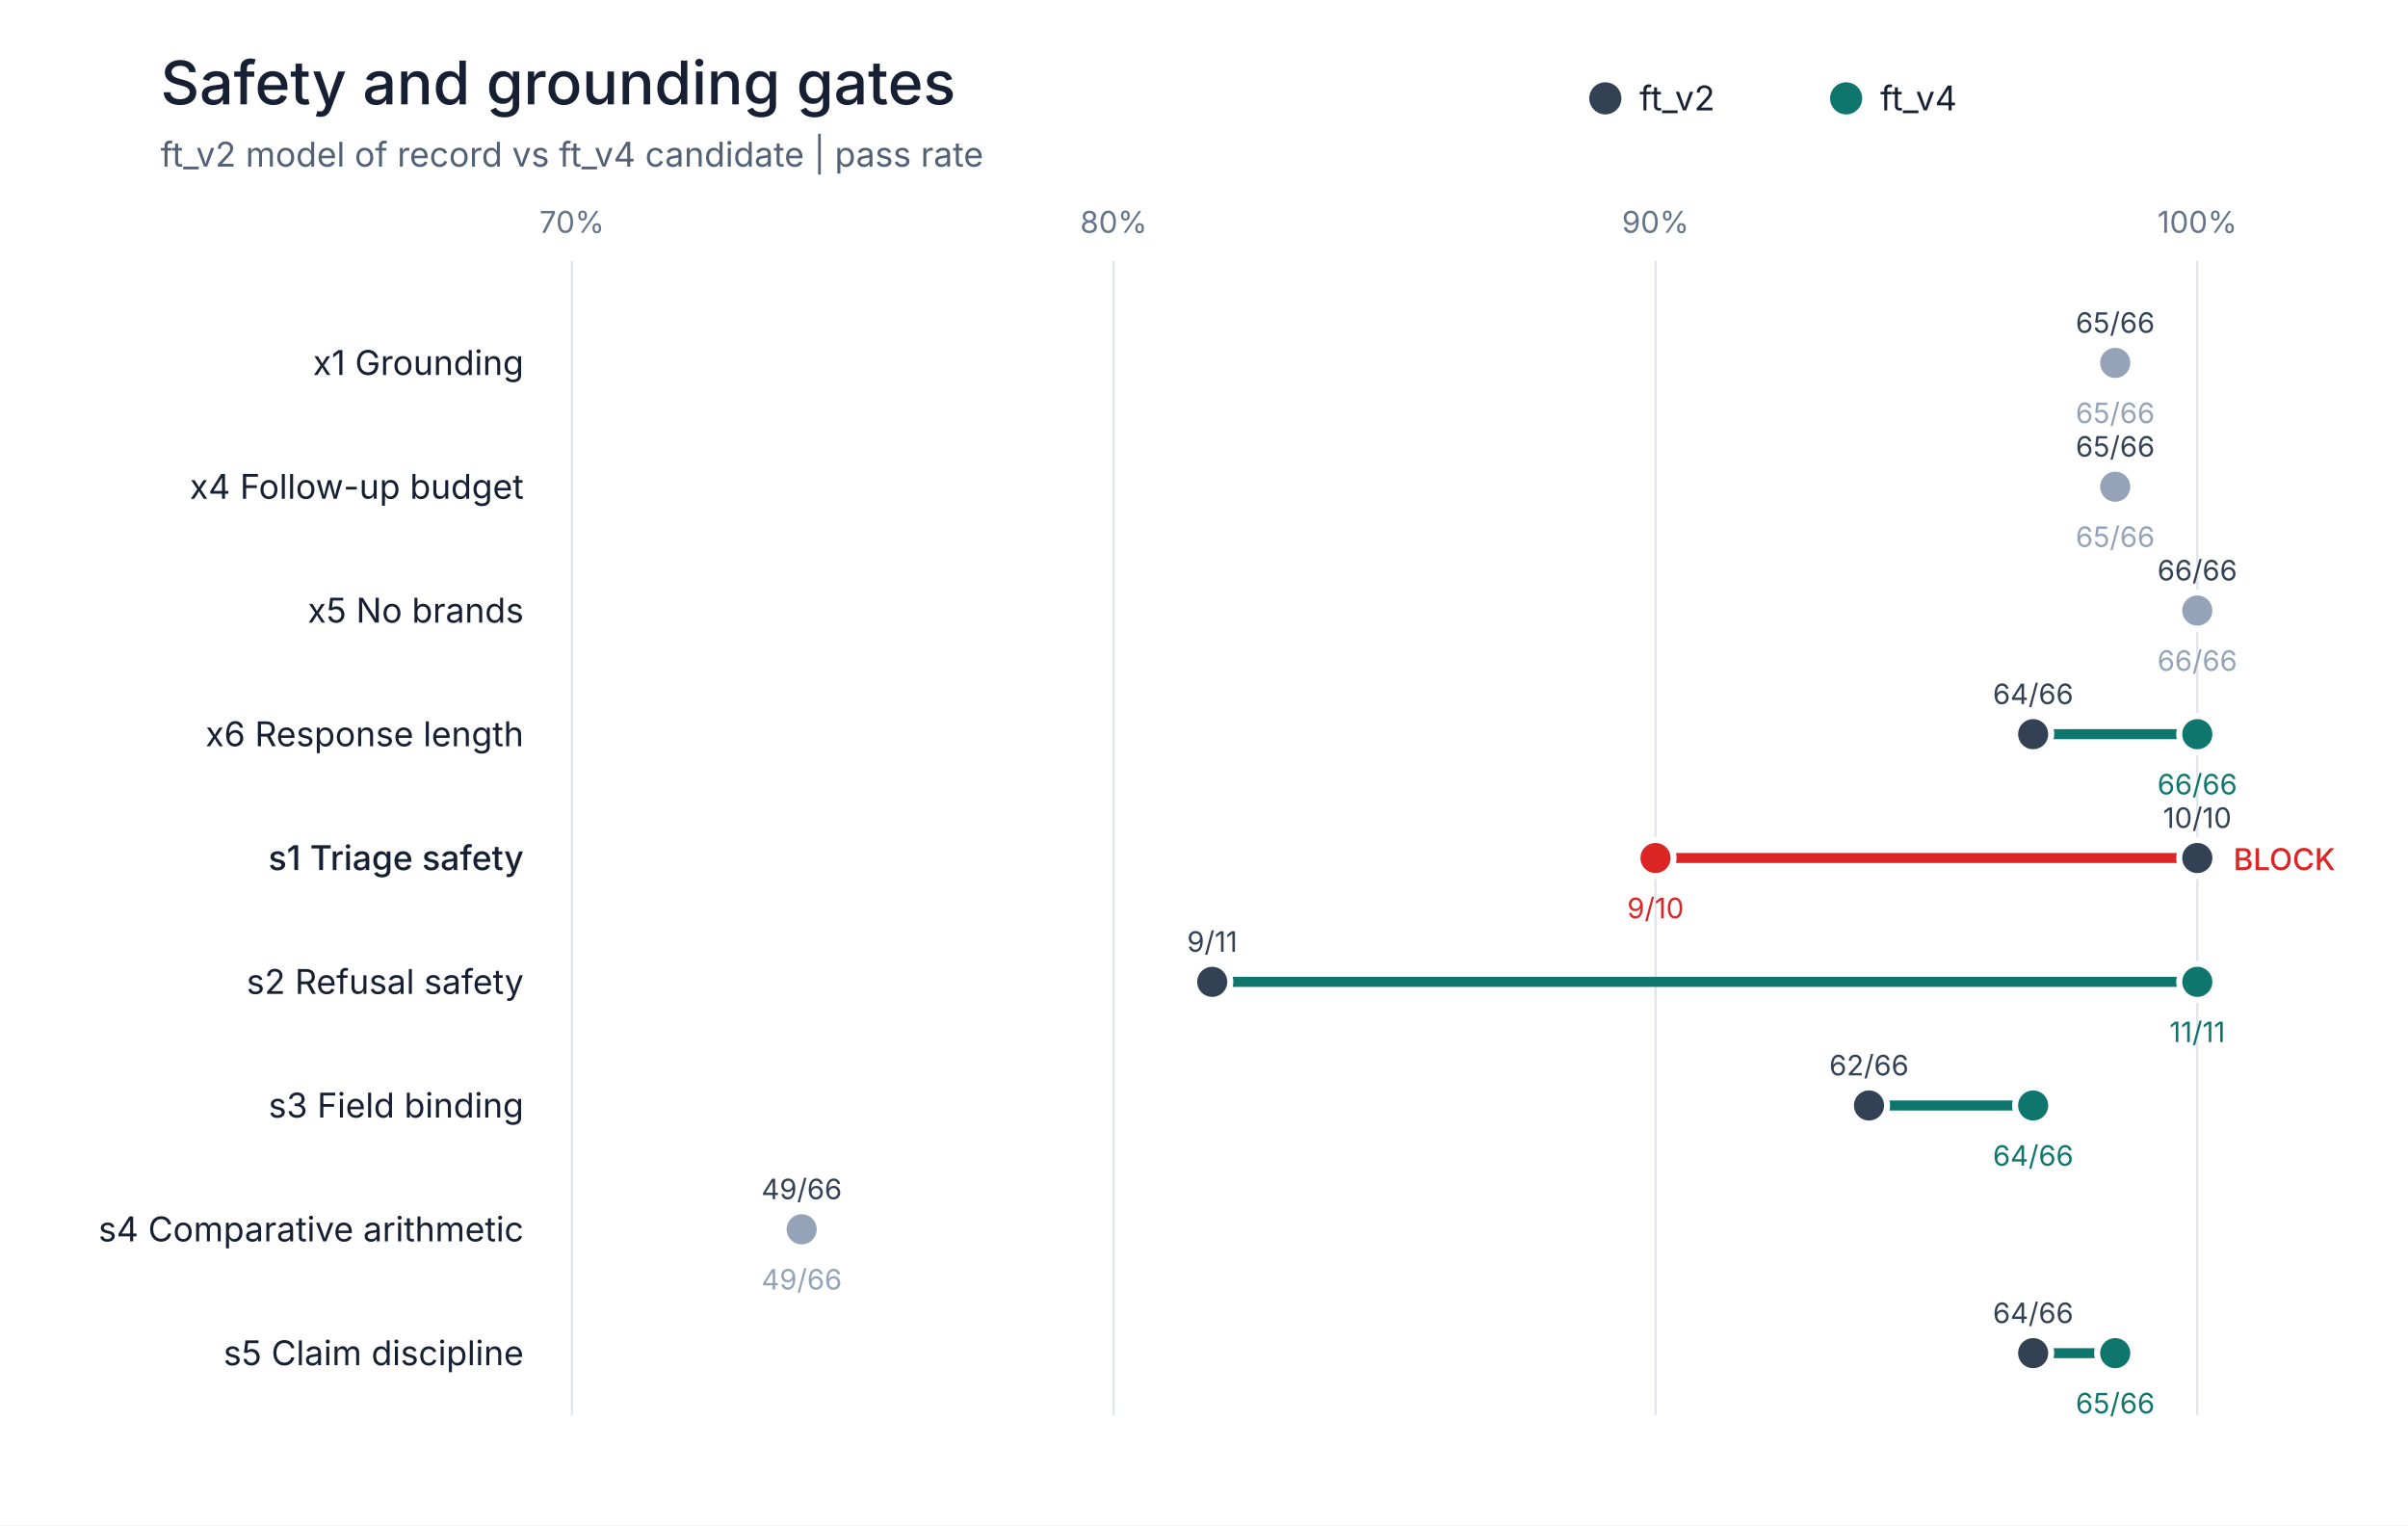
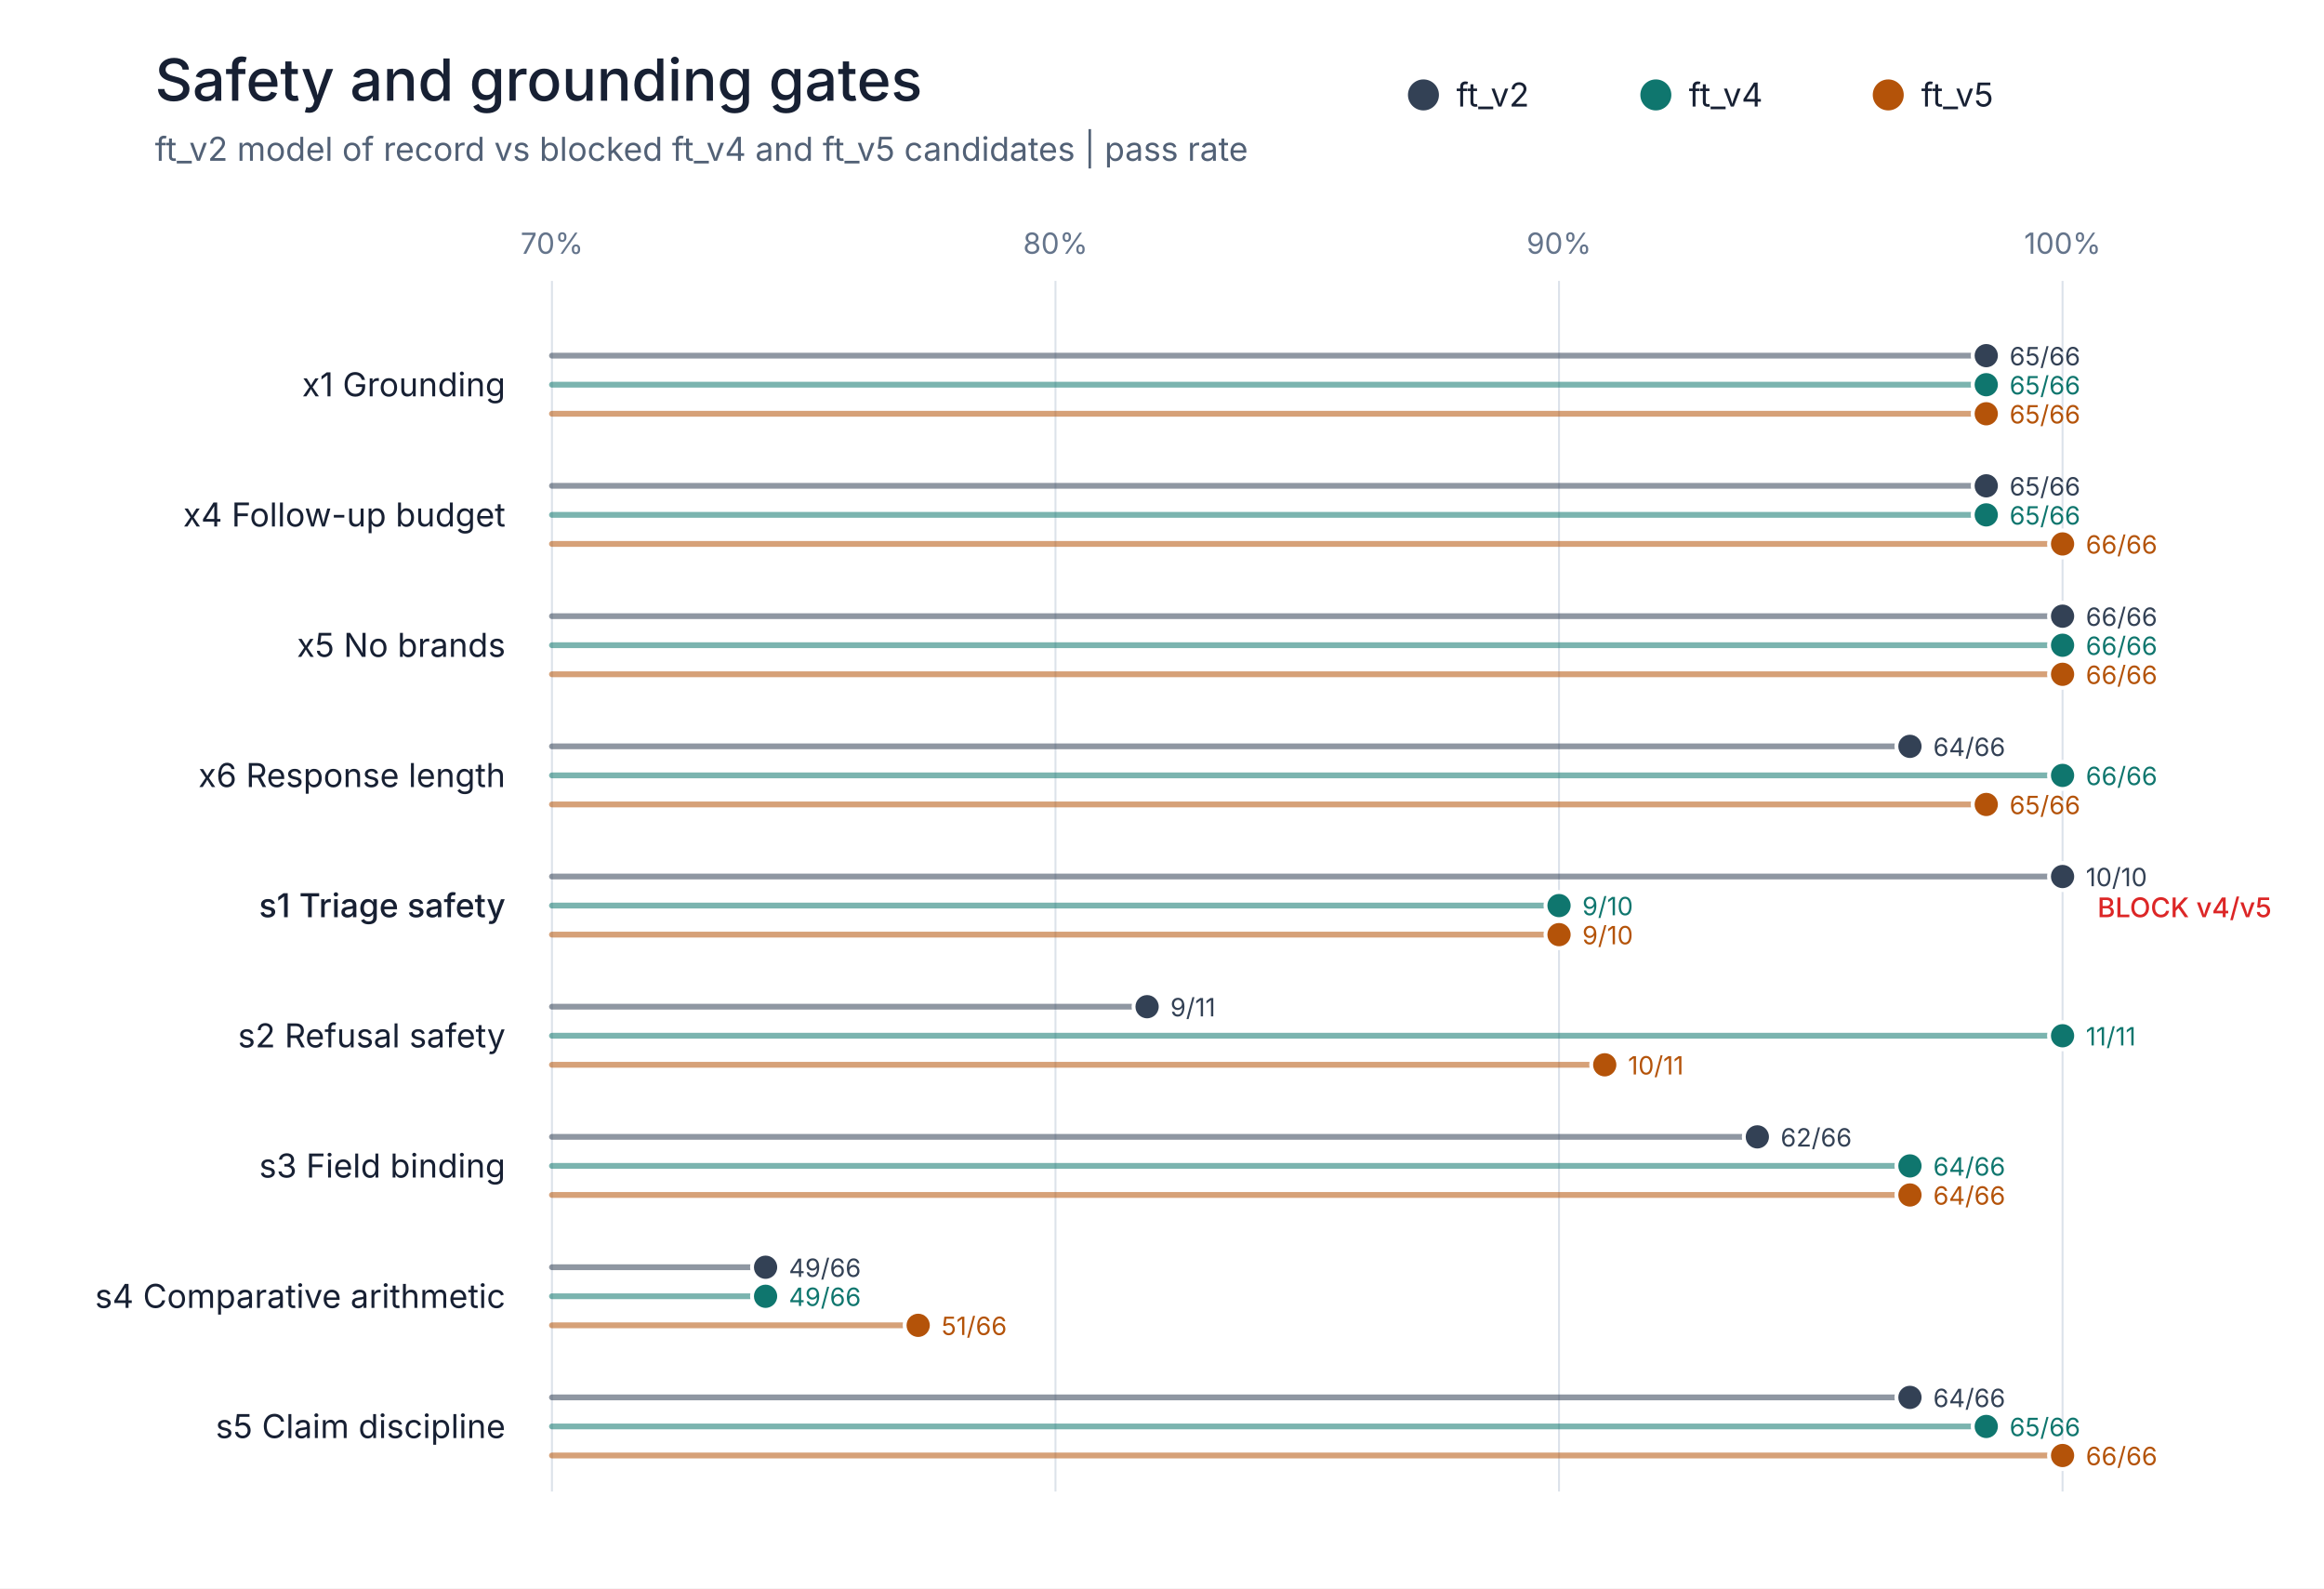
- <svg xmlns="http://www.w3.org/2000/svg" width="1200" height="760" viewBox="0 0 1200 760" role="img" aria-labelledby="title desc">
-   <rect width="1200" height="760" fill="#ffffff" />
+ <svg xmlns="http://www.w3.org/2000/svg" width="1200" height="820" viewBox="0 0 1200 820" role="img" aria-labelledby="title desc">
+   <rect width="1200" height="820" fill="#ffffff" />
  <text x="80.0" y="52.0" text-anchor="start" font-family="Inter,Arial,sans-serif" font-size="30" font-weight="500" fill="#172033">Safety and grounding gates</text>
-   <text x="80.0" y="83.0" text-anchor="start" font-family="Inter,Arial,sans-serif" font-size="17" font-weight="400" fill="#526176">ft_v2 model of record vs ft_v4 candidate | pass rate</text>
-   <circle cx="800" cy="49" r="8" fill="#334155" />
-   <text x="817.0" y="55.0" text-anchor="start" font-family="Inter,Arial,sans-serif" font-size="17" font-weight="400" fill="#172033">ft_v2</text>
-   <circle cx="920" cy="49" r="8" fill="#0f766e" />
-   <text x="937.0" y="55.0" text-anchor="start" font-family="Inter,Arial,sans-serif" font-size="17" font-weight="400" fill="#172033">ft_v4</text>
-   <line x1="285.0" y1="130" x2="285.0" y2="705" stroke="#dce2ea" />
-   <text x="285.0" y="116.0" text-anchor="middle" font-family="Inter,Arial,sans-serif" font-size="15" font-weight="400" fill="#64748b">70%</text>
-   <line x1="555.0" y1="130" x2="555.0" y2="705" stroke="#dce2ea" />
-   <text x="555.0" y="116.0" text-anchor="middle" font-family="Inter,Arial,sans-serif" font-size="15" font-weight="400" fill="#64748b">80%</text>
-   <line x1="825.0" y1="130" x2="825.0" y2="705" stroke="#dce2ea" />
-   <text x="825.0" y="116.0" text-anchor="middle" font-family="Inter,Arial,sans-serif" font-size="15" font-weight="400" fill="#64748b">90%</text>
-   <line x1="1095.0" y1="130" x2="1095.0" y2="705" stroke="#dce2ea" />
-   <text x="1095.0" y="116.0" text-anchor="middle" font-family="Inter,Arial,sans-serif" font-size="15" font-weight="400" fill="#64748b">100%</text>
-   <text x="261.0" y="186.8" text-anchor="end" font-family="Inter,Arial,sans-serif" font-size="17" font-weight="400" fill="#172033">x1 Grounding</text>
-   <line x1="1054.1" y1="180.8" x2="1054.1" y2="180.8" stroke="#94a3b8" stroke-width="5" stroke-linecap="round" />
-   <circle cx="1054.1" cy="180.8" r="9" fill="#334155" stroke="#ffffff" stroke-width="3" />
-   <circle cx="1054.1" cy="180.8" r="9" fill="#94a3b8" stroke="#ffffff" stroke-width="3" />
-   <text x="1054.1" y="165.8" text-anchor="middle" font-family="Inter,Arial,sans-serif" font-size="14" font-weight="400" fill="#334155">65/66</text>
-   <text x="1054.1" y="210.8" text-anchor="middle" font-family="Inter,Arial,sans-serif" font-size="14" font-weight="400" fill="#94a3b8">65/66</text>
-   <text x="261.0" y="248.5" text-anchor="end" font-family="Inter,Arial,sans-serif" font-size="17" font-weight="400" fill="#172033">x4 Follow-up budget</text>
-   <line x1="1054.1" y1="242.5" x2="1054.1" y2="242.5" stroke="#94a3b8" stroke-width="5" stroke-linecap="round" />
-   <circle cx="1054.1" cy="242.5" r="9" fill="#334155" stroke="#ffffff" stroke-width="3" />
-   <circle cx="1054.1" cy="242.5" r="9" fill="#94a3b8" stroke="#ffffff" stroke-width="3" />
-   <text x="1054.1" y="227.5" text-anchor="middle" font-family="Inter,Arial,sans-serif" font-size="14" font-weight="400" fill="#334155">65/66</text>
-   <text x="1054.1" y="272.5" text-anchor="middle" font-family="Inter,Arial,sans-serif" font-size="14" font-weight="400" fill="#94a3b8">65/66</text>
-   <text x="261.0" y="310.2" text-anchor="end" font-family="Inter,Arial,sans-serif" font-size="17" font-weight="400" fill="#172033">x5 No brands</text>
-   <line x1="1095.0" y1="304.2" x2="1095.0" y2="304.2" stroke="#94a3b8" stroke-width="5" stroke-linecap="round" />
-   <circle cx="1095.0" cy="304.2" r="9" fill="#334155" stroke="#ffffff" stroke-width="3" />
-   <circle cx="1095.0" cy="304.2" r="9" fill="#94a3b8" stroke="#ffffff" stroke-width="3" />
-   <text x="1095.0" y="289.2" text-anchor="middle" font-family="Inter,Arial,sans-serif" font-size="14" font-weight="400" fill="#334155">66/66</text>
-   <text x="1095.0" y="334.2" text-anchor="middle" font-family="Inter,Arial,sans-serif" font-size="14" font-weight="400" fill="#94a3b8">66/66</text>
-   <text x="261.0" y="371.8" text-anchor="end" font-family="Inter,Arial,sans-serif" font-size="17" font-weight="400" fill="#172033">x6 Response length</text>
-   <line x1="1013.2" y1="365.8" x2="1095.0" y2="365.8" stroke="#0f766e" stroke-width="5" stroke-linecap="round" />
-   <circle cx="1013.2" cy="365.8" r="9" fill="#334155" stroke="#ffffff" stroke-width="3" />
-   <circle cx="1095.0" cy="365.8" r="9" fill="#0f766e" stroke="#ffffff" stroke-width="3" />
-   <text x="1013.2" y="350.8" text-anchor="middle" font-family="Inter,Arial,sans-serif" font-size="14" font-weight="400" fill="#334155">64/66</text>
-   <text x="1095.0" y="395.8" text-anchor="middle" font-family="Inter,Arial,sans-serif" font-size="14" font-weight="400" fill="#0f766e">66/66</text>
-   <text x="261.0" y="433.5" text-anchor="end" font-family="Inter,Arial,sans-serif" font-size="17" font-weight="500" fill="#172033">s1 Triage safety</text>
-   <line x1="825.0" y1="427.5" x2="1095.0" y2="427.5" stroke="#dc2626" stroke-width="5" stroke-linecap="round" />
-   <circle cx="1095.0" cy="427.5" r="9" fill="#334155" stroke="#ffffff" stroke-width="3" />
-   <circle cx="825.0" cy="427.5" r="9" fill="#dc2626" stroke="#ffffff" stroke-width="3" />
-   <text x="1095.0" y="412.5" text-anchor="middle" font-family="Inter,Arial,sans-serif" font-size="14" font-weight="400" fill="#334155">10/10</text>
-   <text x="825.0" y="457.5" text-anchor="middle" font-family="Inter,Arial,sans-serif" font-size="14" font-weight="400" fill="#dc2626">9/10</text>
-   <text x="1113.0" y="433.5" text-anchor="start" font-family="Inter,Arial,sans-serif" font-size="15" font-weight="500" fill="#dc2626">BLOCK</text>
-   <text x="261.0" y="495.2" text-anchor="end" font-family="Inter,Arial,sans-serif" font-size="17" font-weight="400" fill="#172033">s2 Refusal safety</text>
-   <line x1="604.1" y1="489.2" x2="1095.0" y2="489.2" stroke="#0f766e" stroke-width="5" stroke-linecap="round" />
-   <circle cx="604.1" cy="489.2" r="9" fill="#334155" stroke="#ffffff" stroke-width="3" />
-   <circle cx="1095.0" cy="489.2" r="9" fill="#0f766e" stroke="#ffffff" stroke-width="3" />
-   <text x="604.1" y="474.2" text-anchor="middle" font-family="Inter,Arial,sans-serif" font-size="14" font-weight="400" fill="#334155">9/11</text>
-   <text x="1095.0" y="519.2" text-anchor="middle" font-family="Inter,Arial,sans-serif" font-size="14" font-weight="400" fill="#0f766e">11/11</text>
-   <text x="261.0" y="556.8" text-anchor="end" font-family="Inter,Arial,sans-serif" font-size="17" font-weight="400" fill="#172033">s3 Field binding</text>
-   <line x1="931.4" y1="550.8" x2="1013.2" y2="550.8" stroke="#0f766e" stroke-width="5" stroke-linecap="round" />
-   <circle cx="931.4" cy="550.8" r="9" fill="#334155" stroke="#ffffff" stroke-width="3" />
-   <circle cx="1013.2" cy="550.8" r="9" fill="#0f766e" stroke="#ffffff" stroke-width="3" />
-   <text x="931.4" y="535.8" text-anchor="middle" font-family="Inter,Arial,sans-serif" font-size="14" font-weight="400" fill="#334155">62/66</text>
-   <text x="1013.2" y="580.8" text-anchor="middle" font-family="Inter,Arial,sans-serif" font-size="14" font-weight="400" fill="#0f766e">64/66</text>
-   <text x="261.0" y="618.5" text-anchor="end" font-family="Inter,Arial,sans-serif" font-size="17" font-weight="400" fill="#172033">s4 Comparative arithmetic</text>
-   <line x1="399.5" y1="612.5" x2="399.5" y2="612.5" stroke="#94a3b8" stroke-width="5" stroke-linecap="round" />
-   <circle cx="399.5" cy="612.5" r="9" fill="#334155" stroke="#ffffff" stroke-width="3" />
-   <circle cx="399.5" cy="612.5" r="9" fill="#94a3b8" stroke="#ffffff" stroke-width="3" />
-   <text x="399.5" y="597.5" text-anchor="middle" font-family="Inter,Arial,sans-serif" font-size="14" font-weight="400" fill="#334155">49/66</text>
-   <text x="399.5" y="642.5" text-anchor="middle" font-family="Inter,Arial,sans-serif" font-size="14" font-weight="400" fill="#94a3b8">49/66</text>
-   <text x="261.0" y="680.2" text-anchor="end" font-family="Inter,Arial,sans-serif" font-size="17" font-weight="400" fill="#172033">s5 Claim discipline</text>
-   <line x1="1013.2" y1="674.2" x2="1054.1" y2="674.2" stroke="#0f766e" stroke-width="5" stroke-linecap="round" />
-   <circle cx="1013.2" cy="674.2" r="9" fill="#334155" stroke="#ffffff" stroke-width="3" />
-   <circle cx="1054.1" cy="674.2" r="9" fill="#0f766e" stroke="#ffffff" stroke-width="3" />
-   <text x="1013.2" y="659.2" text-anchor="middle" font-family="Inter,Arial,sans-serif" font-size="14" font-weight="400" fill="#334155">64/66</text>
-   <text x="1054.1" y="704.2" text-anchor="middle" font-family="Inter,Arial,sans-serif" font-size="14" font-weight="400" fill="#0f766e">65/66</text>
+   <text x="80.0" y="83.0" text-anchor="start" font-family="Inter,Arial,sans-serif" font-size="17" font-weight="400" fill="#526176">ft_v2 model of record vs blocked ft_v4 and ft_v5 candidates | pass rate</text>
+   <circle cx="735" cy="49" r="8" fill="#334155" />
+   <text x="752.0" y="55.0" text-anchor="start" font-family="Inter,Arial,sans-serif" font-size="17" font-weight="400" fill="#172033">ft_v2</text>
+   <circle cx="855" cy="49" r="8" fill="#0f766e" />
+   <text x="872.0" y="55.0" text-anchor="start" font-family="Inter,Arial,sans-serif" font-size="17" font-weight="400" fill="#172033">ft_v4</text>
+   <circle cx="975" cy="49" r="8" fill="#b45309" />
+   <text x="992.0" y="55.0" text-anchor="start" font-family="Inter,Arial,sans-serif" font-size="17" font-weight="400" fill="#172033">ft_v5</text>
+   <line x1="285.0" y1="145" x2="285.0" y2="770" stroke="#dce2ea" />
+   <text x="285.0" y="131.0" text-anchor="middle" font-family="Inter,Arial,sans-serif" font-size="15" font-weight="400" fill="#64748b">70%</text>
+   <line x1="545.0" y1="145" x2="545.0" y2="770" stroke="#dce2ea" />
+   <text x="545.0" y="131.0" text-anchor="middle" font-family="Inter,Arial,sans-serif" font-size="15" font-weight="400" fill="#64748b">80%</text>
+   <line x1="805.0" y1="145" x2="805.0" y2="770" stroke="#dce2ea" />
+   <text x="805.0" y="131.0" text-anchor="middle" font-family="Inter,Arial,sans-serif" font-size="15" font-weight="400" fill="#64748b">90%</text>
+   <line x1="1065.0" y1="145" x2="1065.0" y2="770" stroke="#dce2ea" />
+   <text x="1065.0" y="131.0" text-anchor="middle" font-family="Inter,Arial,sans-serif" font-size="15" font-weight="400" fill="#64748b">100%</text>
+   <text x="261.0" y="204.6" text-anchor="end" font-family="Inter,Arial,sans-serif" font-size="17" font-weight="400" fill="#172033">x1 Grounding</text>
+   <line x1="285" y1="183.6" x2="1025.6" y2="183.6" stroke="#334155" stroke-width="3" stroke-linecap="round" opacity="0.55" />
+   <circle cx="1025.6" cy="183.6" r="7" fill="#334155" stroke="#ffffff" stroke-width="2" />
+   <text x="1037.6" y="188.6" text-anchor="start" font-family="Inter,Arial,sans-serif" font-size="13" font-weight="400" fill="#334155">65/66</text>
+   <line x1="285" y1="198.6" x2="1025.6" y2="198.6" stroke="#0f766e" stroke-width="3" stroke-linecap="round" opacity="0.55" />
+   <circle cx="1025.6" cy="198.6" r="7" fill="#0f766e" stroke="#ffffff" stroke-width="2" />
+   <text x="1037.6" y="203.6" text-anchor="start" font-family="Inter,Arial,sans-serif" font-size="13" font-weight="400" fill="#0f766e">65/66</text>
+   <line x1="285" y1="213.6" x2="1025.6" y2="213.6" stroke="#b45309" stroke-width="3" stroke-linecap="round" opacity="0.55" />
+   <circle cx="1025.6" cy="213.6" r="7" fill="#b45309" stroke="#ffffff" stroke-width="2" />
+   <text x="1037.6" y="218.6" text-anchor="start" font-family="Inter,Arial,sans-serif" font-size="13" font-weight="400" fill="#b45309">65/66</text>
+   <text x="261.0" y="271.8" text-anchor="end" font-family="Inter,Arial,sans-serif" font-size="17" font-weight="400" fill="#172033">x4 Follow-up budget</text>
+   <line x1="285" y1="250.8" x2="1025.6" y2="250.8" stroke="#334155" stroke-width="3" stroke-linecap="round" opacity="0.55" />
+   <circle cx="1025.6" cy="250.8" r="7" fill="#334155" stroke="#ffffff" stroke-width="2" />
+   <text x="1037.6" y="255.8" text-anchor="start" font-family="Inter,Arial,sans-serif" font-size="13" font-weight="400" fill="#334155">65/66</text>
+   <line x1="285" y1="265.8" x2="1025.6" y2="265.8" stroke="#0f766e" stroke-width="3" stroke-linecap="round" opacity="0.55" />
+   <circle cx="1025.6" cy="265.8" r="7" fill="#0f766e" stroke="#ffffff" stroke-width="2" />
+   <text x="1037.6" y="270.8" text-anchor="start" font-family="Inter,Arial,sans-serif" font-size="13" font-weight="400" fill="#0f766e">65/66</text>
+   <line x1="285" y1="280.8" x2="1065.0" y2="280.8" stroke="#b45309" stroke-width="3" stroke-linecap="round" opacity="0.55" />
+   <circle cx="1065.0" cy="280.8" r="7" fill="#b45309" stroke="#ffffff" stroke-width="2" />
+   <text x="1077.0" y="285.8" text-anchor="start" font-family="Inter,Arial,sans-serif" font-size="13" font-weight="400" fill="#b45309">66/66</text>
+   <text x="261.0" y="339.1" text-anchor="end" font-family="Inter,Arial,sans-serif" font-size="17" font-weight="400" fill="#172033">x5 No brands</text>
+   <line x1="285" y1="318.1" x2="1065.0" y2="318.1" stroke="#334155" stroke-width="3" stroke-linecap="round" opacity="0.55" />
+   <circle cx="1065.0" cy="318.1" r="7" fill="#334155" stroke="#ffffff" stroke-width="2" />
+   <text x="1077.0" y="323.1" text-anchor="start" font-family="Inter,Arial,sans-serif" font-size="13" font-weight="400" fill="#334155">66/66</text>
+   <line x1="285" y1="333.1" x2="1065.0" y2="333.1" stroke="#0f766e" stroke-width="3" stroke-linecap="round" opacity="0.55" />
+   <circle cx="1065.0" cy="333.1" r="7" fill="#0f766e" stroke="#ffffff" stroke-width="2" />
+   <text x="1077.0" y="338.1" text-anchor="start" font-family="Inter,Arial,sans-serif" font-size="13" font-weight="400" fill="#0f766e">66/66</text>
+   <line x1="285" y1="348.1" x2="1065.0" y2="348.1" stroke="#b45309" stroke-width="3" stroke-linecap="round" opacity="0.55" />
+   <circle cx="1065.0" cy="348.1" r="7" fill="#b45309" stroke="#ffffff" stroke-width="2" />
+   <text x="1077.0" y="353.1" text-anchor="start" font-family="Inter,Arial,sans-serif" font-size="13" font-weight="400" fill="#b45309">66/66</text>
+   <text x="261.0" y="406.3" text-anchor="end" font-family="Inter,Arial,sans-serif" font-size="17" font-weight="400" fill="#172033">x6 Response length</text>
+   <line x1="285" y1="385.3" x2="986.2" y2="385.3" stroke="#334155" stroke-width="3" stroke-linecap="round" opacity="0.55" />
+   <circle cx="986.2" cy="385.3" r="7" fill="#334155" stroke="#ffffff" stroke-width="2" />
+   <text x="998.2" y="390.3" text-anchor="start" font-family="Inter,Arial,sans-serif" font-size="13" font-weight="400" fill="#334155">64/66</text>
+   <line x1="285" y1="400.3" x2="1065.0" y2="400.3" stroke="#0f766e" stroke-width="3" stroke-linecap="round" opacity="0.55" />
+   <circle cx="1065.0" cy="400.3" r="7" fill="#0f766e" stroke="#ffffff" stroke-width="2" />
+   <text x="1077.0" y="405.3" text-anchor="start" font-family="Inter,Arial,sans-serif" font-size="13" font-weight="400" fill="#0f766e">66/66</text>
+   <line x1="285" y1="415.3" x2="1025.6" y2="415.3" stroke="#b45309" stroke-width="3" stroke-linecap="round" opacity="0.55" />
+   <circle cx="1025.6" cy="415.3" r="7" fill="#b45309" stroke="#ffffff" stroke-width="2" />
+   <text x="1037.6" y="420.3" text-anchor="start" font-family="Inter,Arial,sans-serif" font-size="13" font-weight="400" fill="#b45309">65/66</text>
+   <text x="261.0" y="473.5" text-anchor="end" font-family="Inter,Arial,sans-serif" font-size="17" font-weight="500" fill="#172033">s1 Triage safety</text>
+   <line x1="285" y1="452.5" x2="1065.0" y2="452.5" stroke="#334155" stroke-width="3" stroke-linecap="round" opacity="0.55" />
+   <circle cx="1065.0" cy="452.5" r="7" fill="#334155" stroke="#ffffff" stroke-width="2" />
+   <text x="1077.0" y="457.5" text-anchor="start" font-family="Inter,Arial,sans-serif" font-size="13" font-weight="400" fill="#334155">10/10</text>
+   <line x1="285" y1="467.5" x2="805.0" y2="467.5" stroke="#0f766e" stroke-width="3" stroke-linecap="round" opacity="0.55" />
+   <circle cx="805.0" cy="467.5" r="7" fill="#0f766e" stroke="#ffffff" stroke-width="2" />
+   <text x="817.0" y="472.5" text-anchor="start" font-family="Inter,Arial,sans-serif" font-size="13" font-weight="400" fill="#0f766e">9/10</text>
+   <line x1="285" y1="482.5" x2="805.0" y2="482.5" stroke="#b45309" stroke-width="3" stroke-linecap="round" opacity="0.55" />
+   <circle cx="805.0" cy="482.5" r="7" fill="#b45309" stroke="#ffffff" stroke-width="2" />
+   <text x="817.0" y="487.5" text-anchor="start" font-family="Inter,Arial,sans-serif" font-size="13" font-weight="400" fill="#b45309">9/10</text>
+   <text x="1083.0" y="473.5" text-anchor="start" font-family="Inter,Arial,sans-serif" font-size="14" font-weight="500" fill="#dc2626">BLOCK v4/v5</text>
+   <text x="261.0" y="540.7" text-anchor="end" font-family="Inter,Arial,sans-serif" font-size="17" font-weight="400" fill="#172033">s2 Refusal safety</text>
+   <line x1="285" y1="519.7" x2="592.3" y2="519.7" stroke="#334155" stroke-width="3" stroke-linecap="round" opacity="0.55" />
+   <circle cx="592.3" cy="519.7" r="7" fill="#334155" stroke="#ffffff" stroke-width="2" />
+   <text x="604.3" y="524.7" text-anchor="start" font-family="Inter,Arial,sans-serif" font-size="13" font-weight="400" fill="#334155">9/11</text>
+   <line x1="285" y1="534.7" x2="1065.0" y2="534.7" stroke="#0f766e" stroke-width="3" stroke-linecap="round" opacity="0.55" />
+   <circle cx="1065.0" cy="534.7" r="7" fill="#0f766e" stroke="#ffffff" stroke-width="2" />
+   <text x="1077.0" y="539.7" text-anchor="start" font-family="Inter,Arial,sans-serif" font-size="13" font-weight="400" fill="#0f766e">11/11</text>
+   <line x1="285" y1="549.7" x2="828.6" y2="549.7" stroke="#b45309" stroke-width="3" stroke-linecap="round" opacity="0.55" />
+   <circle cx="828.6" cy="549.7" r="7" fill="#b45309" stroke="#ffffff" stroke-width="2" />
+   <text x="840.6" y="554.7" text-anchor="start" font-family="Inter,Arial,sans-serif" font-size="13" font-weight="400" fill="#b45309">10/11</text>
+   <text x="261.0" y="607.9" text-anchor="end" font-family="Inter,Arial,sans-serif" font-size="17" font-weight="400" fill="#172033">s3 Field binding</text>
+   <line x1="285" y1="586.9" x2="907.4" y2="586.9" stroke="#334155" stroke-width="3" stroke-linecap="round" opacity="0.55" />
+   <circle cx="907.4" cy="586.9" r="7" fill="#334155" stroke="#ffffff" stroke-width="2" />
+   <text x="919.4" y="591.9" text-anchor="start" font-family="Inter,Arial,sans-serif" font-size="13" font-weight="400" fill="#334155">62/66</text>
+   <line x1="285" y1="601.9" x2="986.2" y2="601.9" stroke="#0f766e" stroke-width="3" stroke-linecap="round" opacity="0.55" />
+   <circle cx="986.2" cy="601.9" r="7" fill="#0f766e" stroke="#ffffff" stroke-width="2" />
+   <text x="998.2" y="606.9" text-anchor="start" font-family="Inter,Arial,sans-serif" font-size="13" font-weight="400" fill="#0f766e">64/66</text>
+   <line x1="285" y1="616.9" x2="986.2" y2="616.9" stroke="#b45309" stroke-width="3" stroke-linecap="round" opacity="0.55" />
+   <circle cx="986.2" cy="616.9" r="7" fill="#b45309" stroke="#ffffff" stroke-width="2" />
+   <text x="998.2" y="621.9" text-anchor="start" font-family="Inter,Arial,sans-serif" font-size="13" font-weight="400" fill="#b45309">64/66</text>
+   <text x="261.0" y="675.2" text-anchor="end" font-family="Inter,Arial,sans-serif" font-size="17" font-weight="400" fill="#172033">s4 Comparative arithmetic</text>
+   <line x1="285" y1="654.2" x2="395.3" y2="654.2" stroke="#334155" stroke-width="3" stroke-linecap="round" opacity="0.55" />
+   <circle cx="395.3" cy="654.2" r="7" fill="#334155" stroke="#ffffff" stroke-width="2" />
+   <text x="407.3" y="659.2" text-anchor="start" font-family="Inter,Arial,sans-serif" font-size="13" font-weight="400" fill="#334155">49/66</text>
+   <line x1="285" y1="669.2" x2="395.3" y2="669.2" stroke="#0f766e" stroke-width="3" stroke-linecap="round" opacity="0.55" />
+   <circle cx="395.3" cy="669.2" r="7" fill="#0f766e" stroke="#ffffff" stroke-width="2" />
+   <text x="407.3" y="674.2" text-anchor="start" font-family="Inter,Arial,sans-serif" font-size="13" font-weight="400" fill="#0f766e">49/66</text>
+   <line x1="285" y1="684.2" x2="474.1" y2="684.2" stroke="#b45309" stroke-width="3" stroke-linecap="round" opacity="0.55" />
+   <circle cx="474.1" cy="684.2" r="7" fill="#b45309" stroke="#ffffff" stroke-width="2" />
+   <text x="486.1" y="689.2" text-anchor="start" font-family="Inter,Arial,sans-serif" font-size="13" font-weight="400" fill="#b45309">51/66</text>
+   <text x="261.0" y="742.4" text-anchor="end" font-family="Inter,Arial,sans-serif" font-size="17" font-weight="400" fill="#172033">s5 Claim discipline</text>
+   <line x1="285" y1="721.4" x2="986.2" y2="721.4" stroke="#334155" stroke-width="3" stroke-linecap="round" opacity="0.55" />
+   <circle cx="986.2" cy="721.4" r="7" fill="#334155" stroke="#ffffff" stroke-width="2" />
+   <text x="998.2" y="726.4" text-anchor="start" font-family="Inter,Arial,sans-serif" font-size="13" font-weight="400" fill="#334155">64/66</text>
+   <line x1="285" y1="736.4" x2="1025.6" y2="736.4" stroke="#0f766e" stroke-width="3" stroke-linecap="round" opacity="0.55" />
+   <circle cx="1025.6" cy="736.4" r="7" fill="#0f766e" stroke="#ffffff" stroke-width="2" />
+   <text x="1037.6" y="741.4" text-anchor="start" font-family="Inter,Arial,sans-serif" font-size="13" font-weight="400" fill="#0f766e">65/66</text>
+   <line x1="285" y1="751.4" x2="1065.0" y2="751.4" stroke="#b45309" stroke-width="3" stroke-linecap="round" opacity="0.55" />
+   <circle cx="1065.0" cy="751.4" r="7" fill="#b45309" stroke="#ffffff" stroke-width="2" />
+   <text x="1077.0" y="756.4" text-anchor="start" font-family="Inter,Arial,sans-serif" font-size="13" font-weight="400" fill="#b45309">66/66</text>
</svg>
